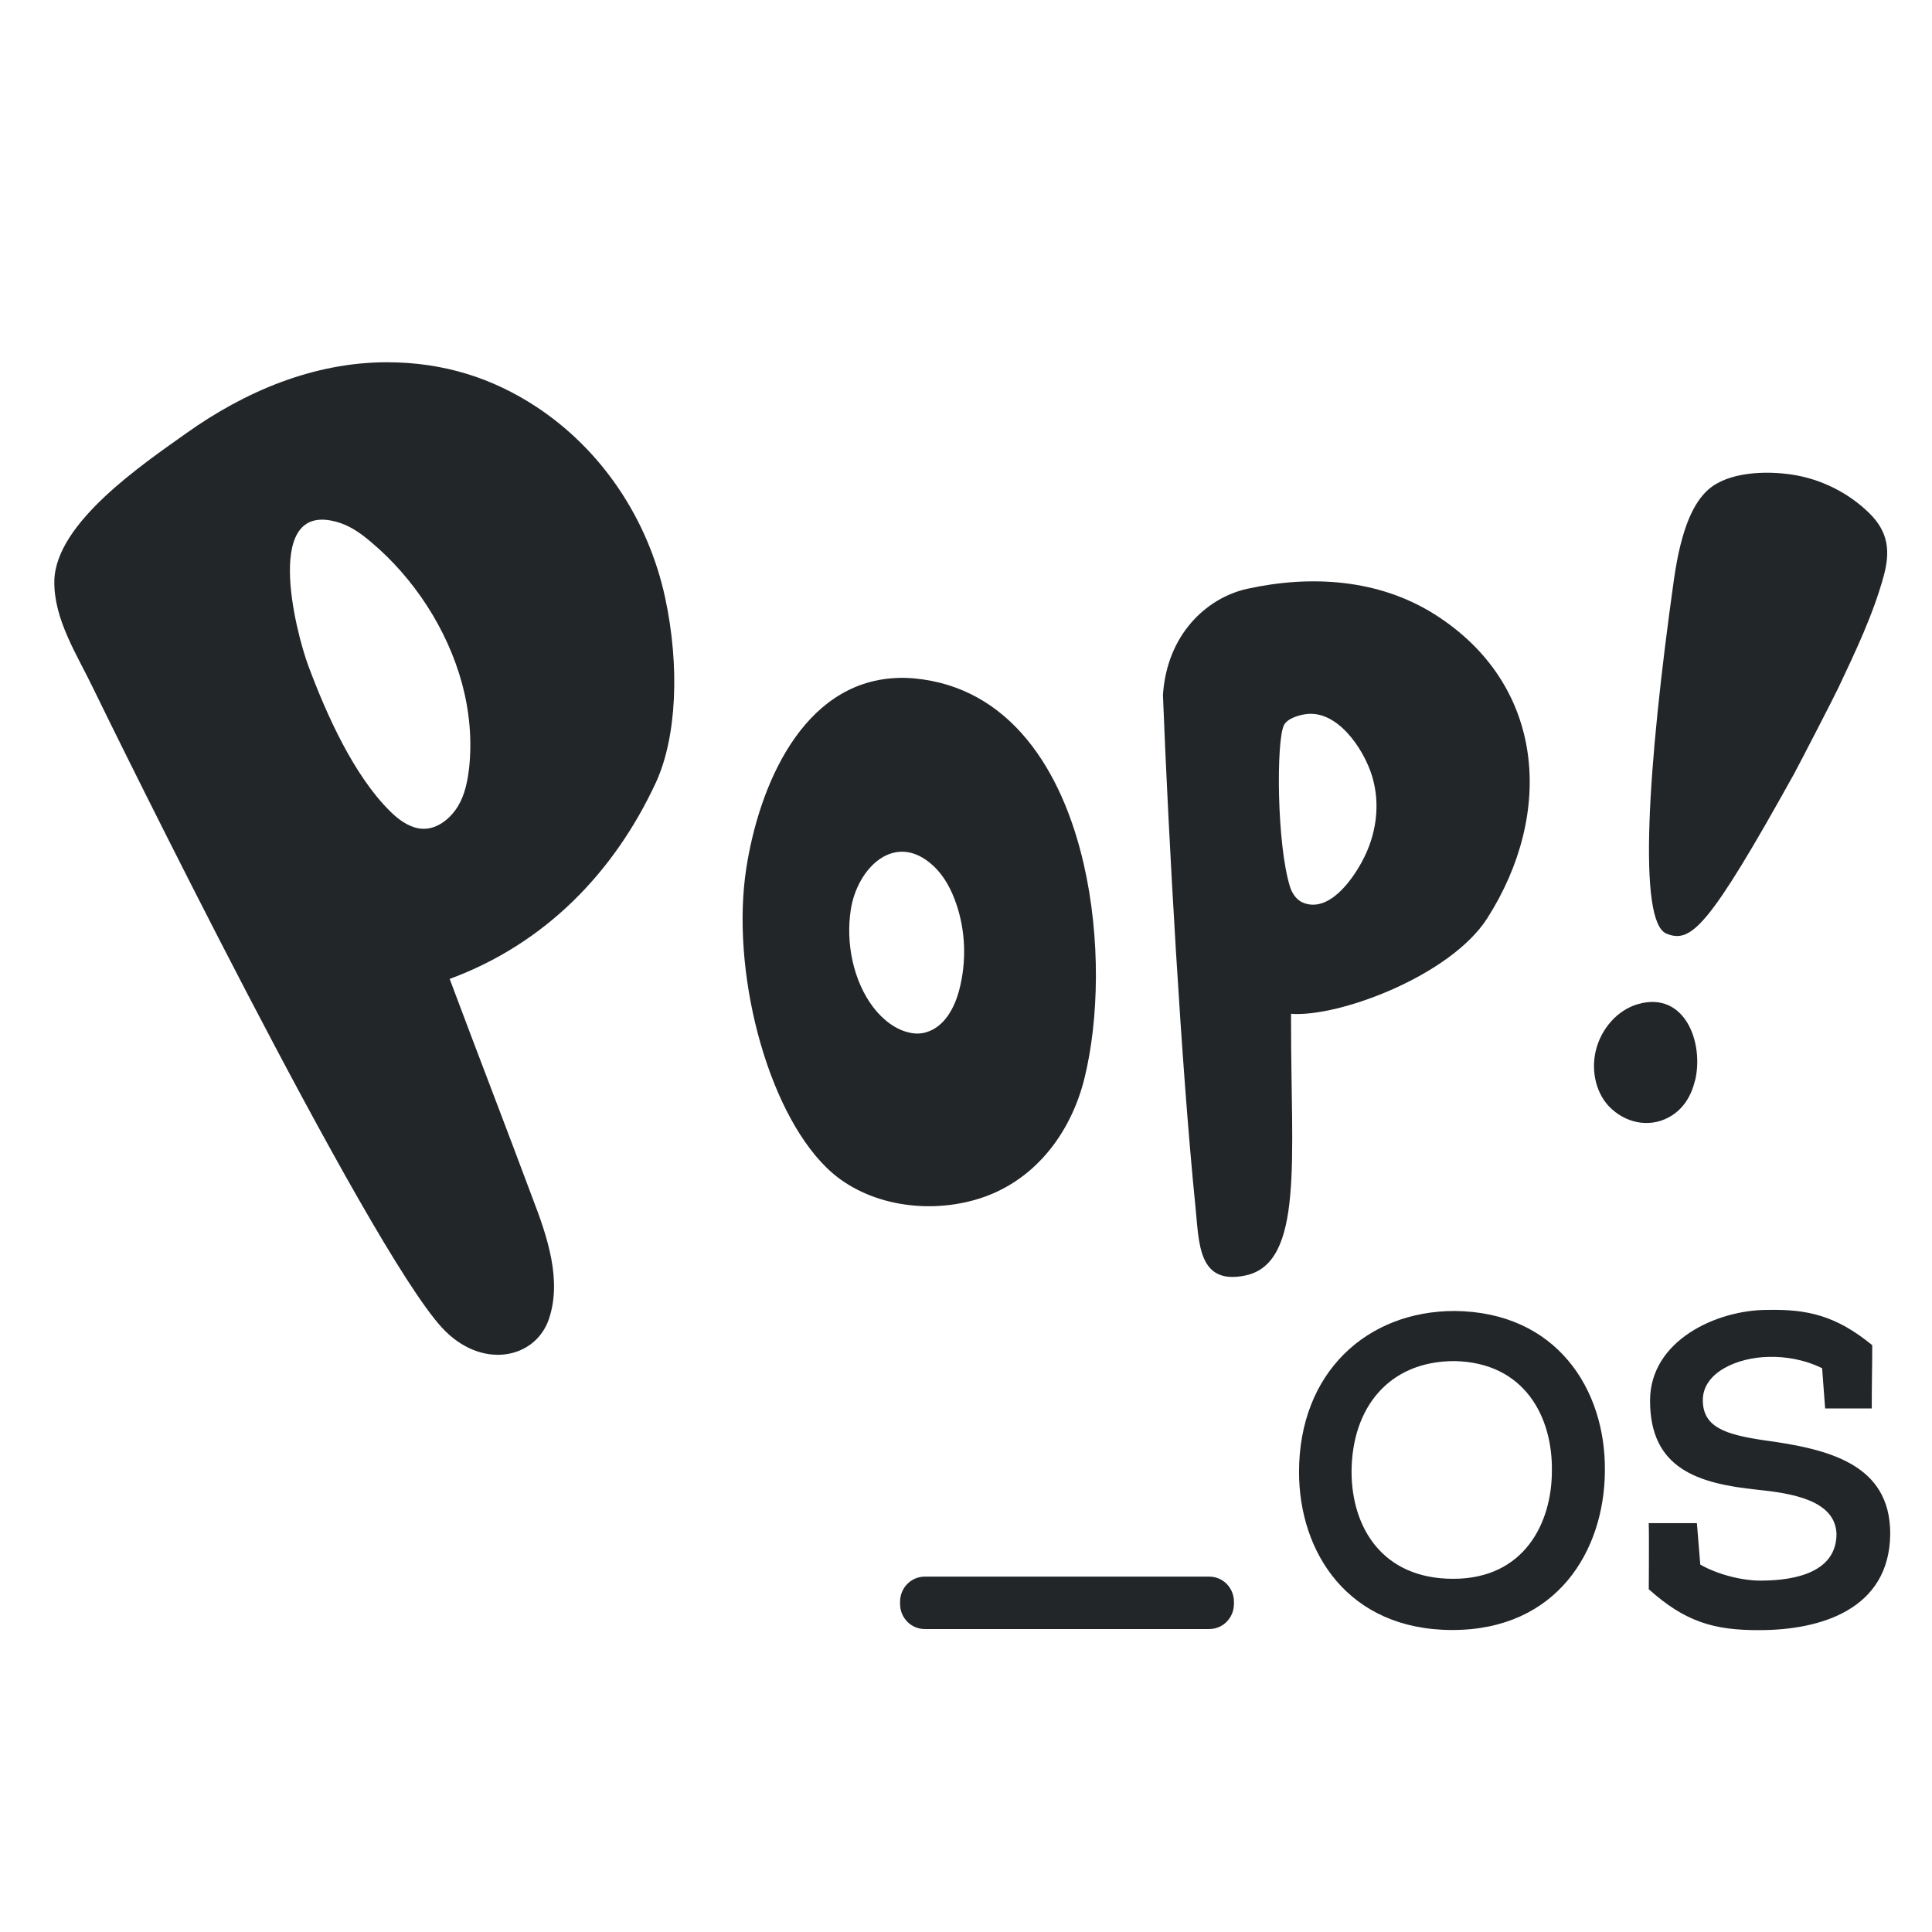
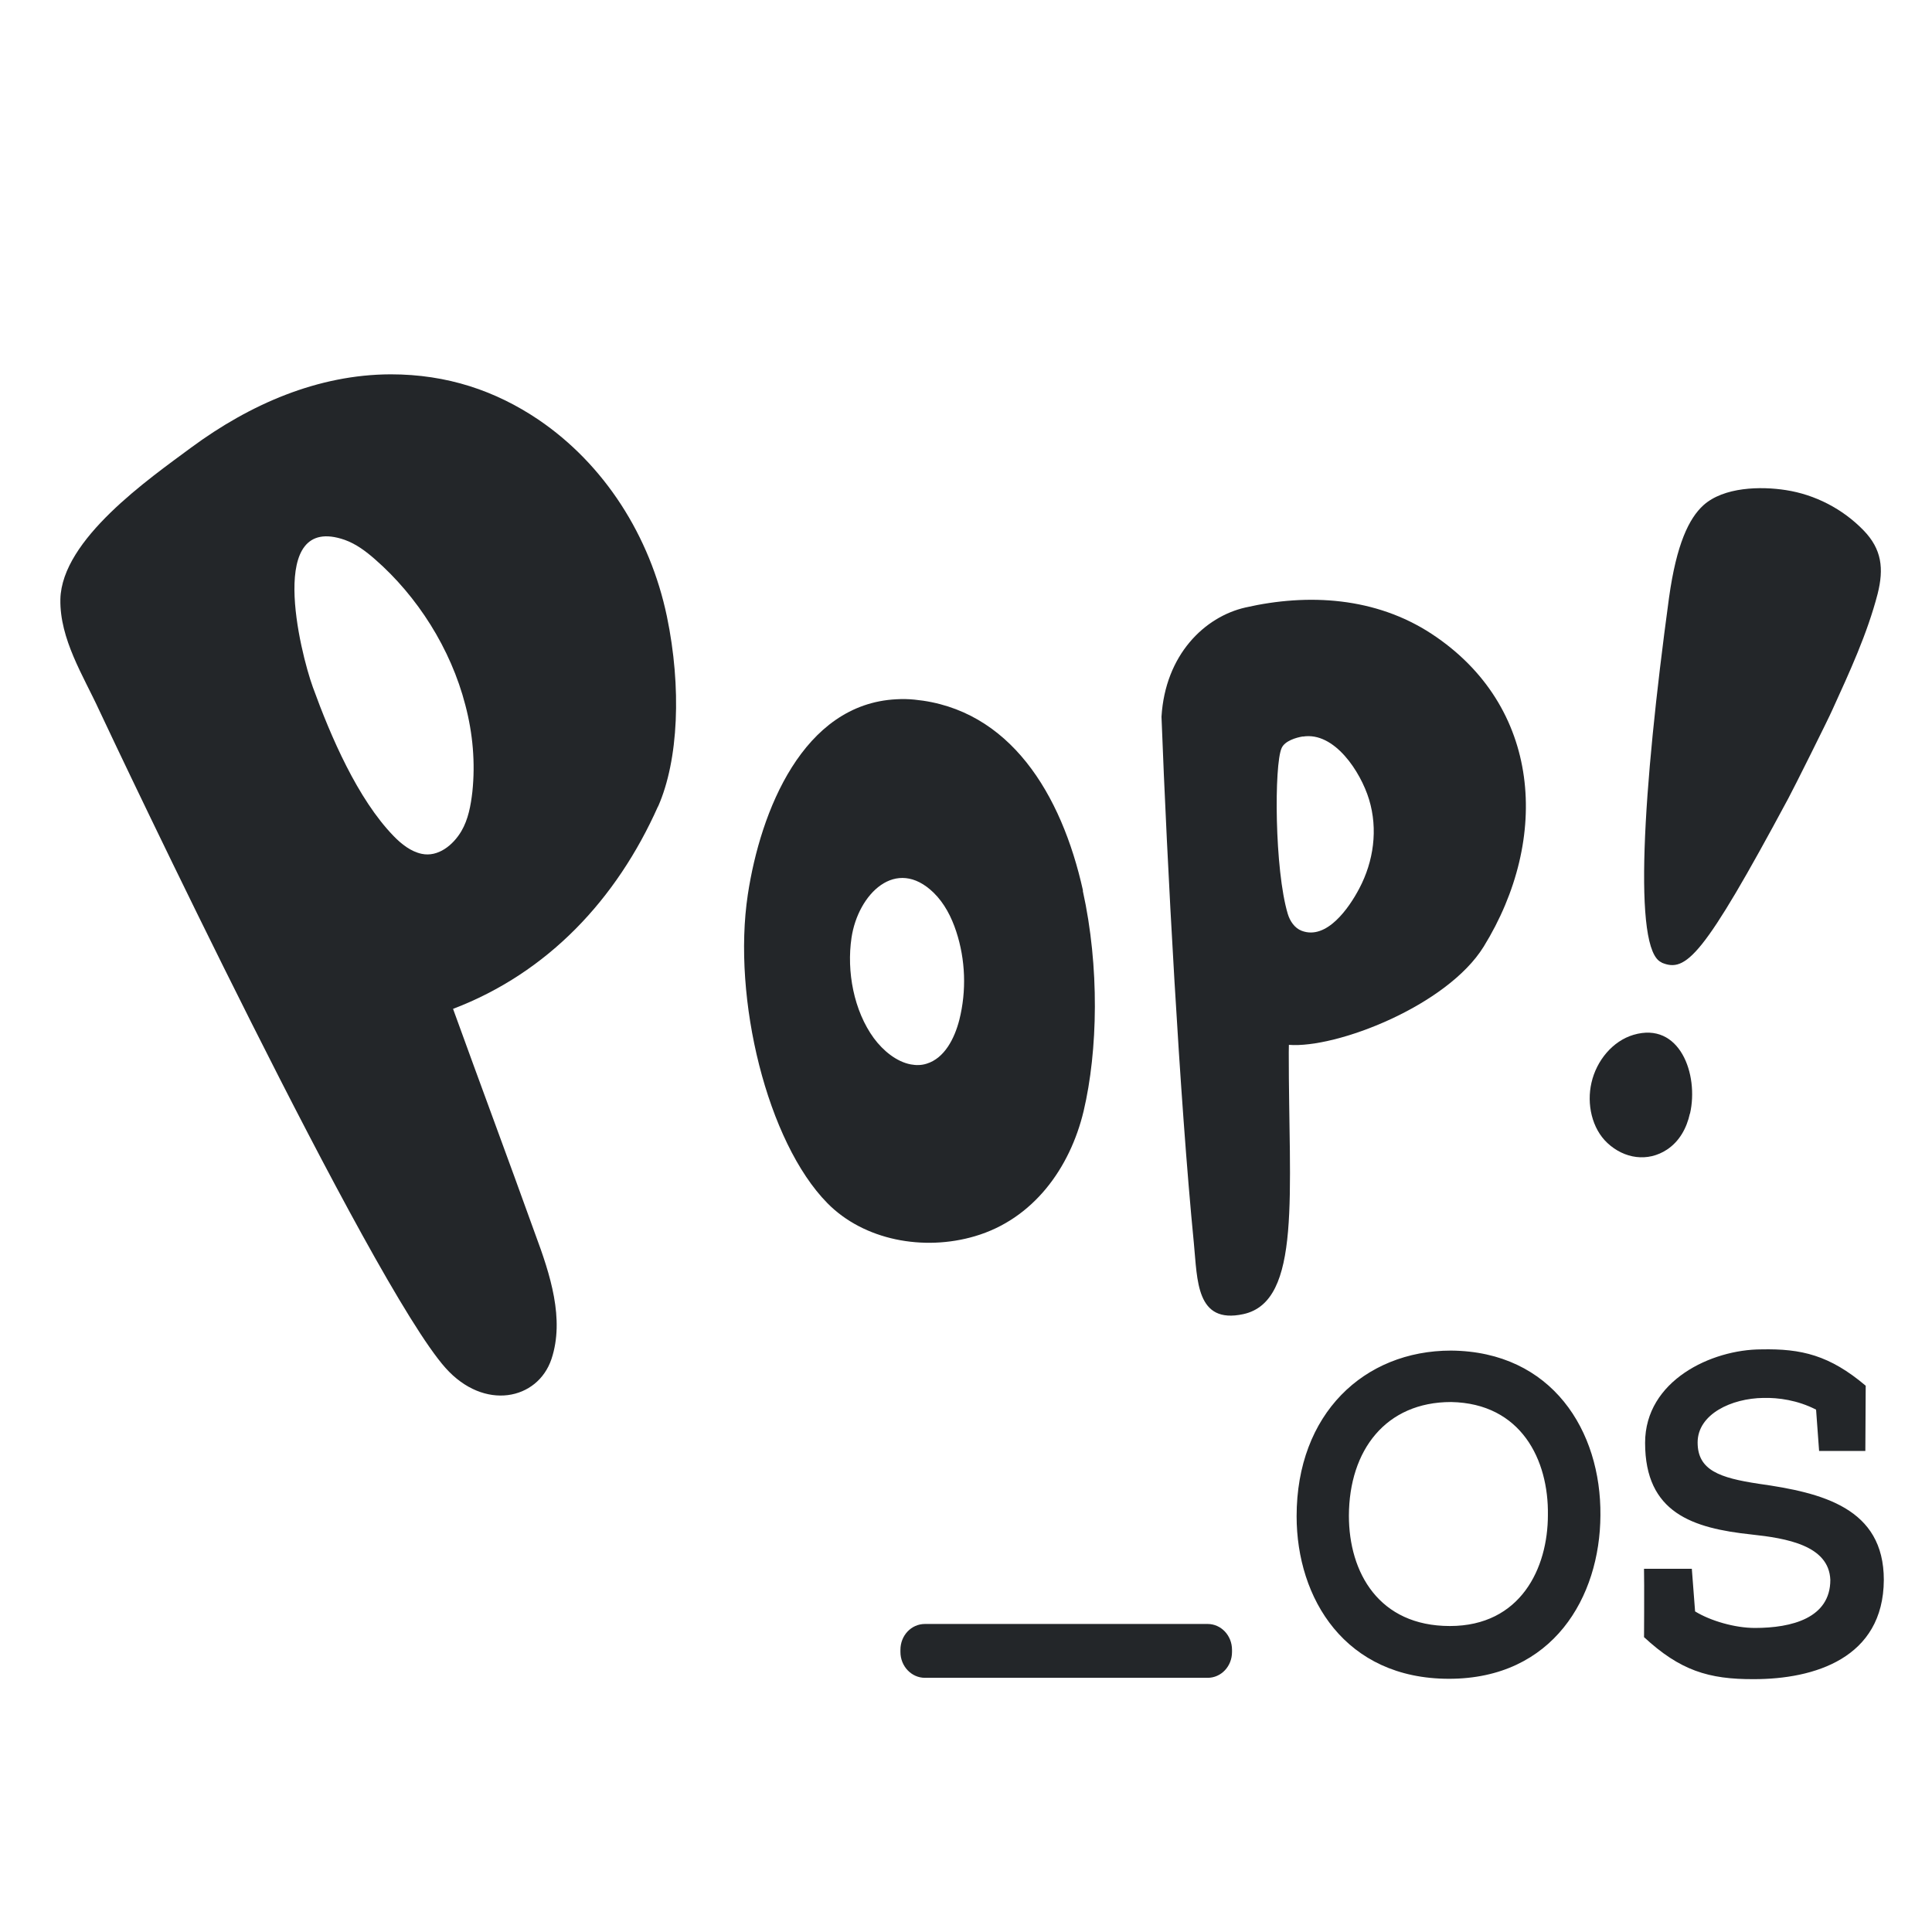
<svg xmlns="http://www.w3.org/2000/svg" viewBox="0 0 16 16" version="1.1" id="svg6">
  <defs id="defs3051">
-     <style type="text/css" id="current-color-scheme">
-       .ColorScheme-Text {
-         color:#eff0f1;
-       }
-       </style>
+     <style type="text/css" id="current-color-scheme">.ColorScheme-Text { color:#232629; }
+ </style>
  </defs>
-   <path style="fill:#232629;fill-opacity:1;stroke-width:0.015" id="path2-3" d="m 14.037,8.949 c -0.028,0.118 -0.088,0.223 -0.191,0.289 -0.161,0.103 -0.358,0.073 -0.497,-0.052 -0.131,-0.117 -0.175,-0.315 -0.133,-0.486 0.043,-0.178 0.177,-0.336 0.351,-0.385 0.386,-0.109 0.546,0.319 0.471,0.634 z m -0.236,-1.217 c -0.239,-0.097 -0.157,-1.379 0.062,-2.934 0.062,-0.435 0.167,-0.64 0.286,-0.745 0.17,-0.148 0.48,-0.154 0.689,-0.123 0.241,0.036 0.471,0.15 0.645,0.322 0.154,0.153 0.172,0.309 0.119,0.511 -0.087,0.322 -0.235,0.631 -0.377,0.932 -0.034,0.073 -0.329,0.644 -0.368,0.715 -0.711,1.28 -0.854,1.404 -1.056,1.322 z" />
-   <path style="fill:#232629;fill-opacity:1;stroke-width:0.015" id="path4-3" d="M 8.975,7.156 C 9.116,7.77 9.101,8.444 8.981,8.93 8.868,9.388 8.561,9.799 8.074,9.937 7.647,10.058 7.15,9.97 6.845,9.67 6.343,9.179 6.05,8.025 6.181,7.187 6.286,6.514 6.641,5.652 7.42,5.615 7.47,5.612 7.52,5.614 7.57,5.618 8.363,5.691 8.796,6.375 8.975,7.156 Z M 7.54,8.554 c 0.044,0.008 0.088,0.008 0.132,-0.006 C 7.821,8.504 7.906,8.347 7.945,8.194 8.005,7.962 7.997,7.711 7.919,7.484 7.879,7.368 7.821,7.256 7.731,7.172 7.416,6.877 7.1,7.184 7.046,7.533 c -0.043,0.273 0.019,0.589 0.186,0.809 0.078,0.102 0.189,0.19 0.308,0.211 z" />
-   <path style="fill:#232629;fill-opacity:1;stroke-width:0.015" id="path6" d="m 10.692,8.458 c -0.002,1.134 0.11,2.002 -0.378,2.105 C 9.918,10.646 9.931,10.29 9.9,9.992 9.783,8.837 9.676,6.917 9.631,5.756 9.663,5.257 9.99,4.951 10.33,4.876 c 0.525,-0.115 1.085,-0.082 1.55,0.211 0.92,0.581 0.993,1.648 0.436,2.519 -0.305,0.475 -1.228,0.82 -1.624,0.79 z m 0.117,-2.543 c -0.057,0.009 -0.151,0.036 -0.177,0.093 -0.063,0.133 -0.059,0.98 0.051,1.335 0.018,0.058 0.057,0.114 0.114,0.135 0.208,0.078 0.396,-0.183 0.481,-0.34 C 11.398,6.919 11.436,6.661 11.361,6.421 11.291,6.198 11.072,5.874 10.81,5.915 Z" />
-   <path style="fill:#232629;fill-opacity:1;stroke-width:0.015" id="path8" d="M 5.433,6.478 C 5.088,7.223 4.516,7.815 3.724,8.107 3.951,8.714 4.183,9.313 4.409,9.919 4.535,10.246 4.655,10.604 4.545,10.926 4.431,11.256 3.985,11.347 3.661,10.996 3.037,10.319 0.93,6.027 0.774,5.705 0.642,5.428 0.444,5.131 0.45,4.81 0.46,4.328 1.191,3.839 1.541,3.589 2.031,3.24 2.597,3.001 3.203,3 3.676,3 4.079,3.132 4.437,3.366 4.985,3.725 5.367,4.299 5.508,4.948 5.631,5.519 5.604,6.104 5.433,6.478 M 3.827,5.663 C 3.703,5.206 3.425,4.785 3.074,4.49 2.998,4.425 2.916,4.365 2.82,4.332 2.163,4.112 2.448,5.234 2.555,5.518 2.703,5.915 2.927,6.417 3.228,6.716 3.294,6.782 3.372,6.841 3.461,6.859 3.598,6.887 3.724,6.79 3.793,6.676 3.85,6.582 3.872,6.469 3.885,6.36 3.91,6.127 3.888,5.891 3.827,5.663 Z" />
-   <path style="fill:#232629;fill-opacity:1;stroke-width:0.015" id="path10" d="m 13.291,12.183 c -0.004,0.658 -0.396,1.316 -1.263,1.316 -0.867,0 -1.27,-0.647 -1.27,-1.308 0,-0.824 0.562,-1.334 1.288,-1.334 0.842,0.007 1.253,0.646 1.245,1.326 z M 12.045,11.272 c -0.544,0 -0.849,0.387 -0.852,0.914 0,0.459 0.251,0.889 0.842,0.889 0.591,0 0.817,-0.466 0.817,-0.893 0.007,-0.444 -0.223,-0.899 -0.807,-0.91 z m 1.609,1.89 c 0,0.097 0.004,-0.463 0,-0.548 h 0.399 l 0.028,0.343 c 0.131,0.076 0.333,0.133 0.499,0.133 0.308,0 0.629,-0.079 0.629,-0.387 -0.01,-0.279 -0.368,-0.336 -0.657,-0.366 -0.491,-0.051 -0.887,-0.174 -0.887,-0.737 0,-0.502 0.556,-0.752 0.97,-0.752 0.333,-0.007 0.569,0.046 0.87,0.292 0,0.202 -0.004,0.322 -0.004,0.524 h -0.386 l -0.025,-0.333 c -0.155,-0.076 -0.315,-0.097 -0.439,-0.094 -0.265,0.004 -0.549,0.13 -0.549,0.358 0,0.223 0.183,0.285 0.509,0.333 0.531,0.072 1.043,0.195 1.043,0.773 -0.004,0.632 -0.584,0.799 -1.082,0.799 -0.38,0.002 -0.618,-0.07 -0.918,-0.339 z" />
-   <path style="fill:#232629;stroke-width:0.015;fill-opacity:1" id="path12" d="m 10.219,13.283 c 0,0.115 -0.091,0.208 -0.204,0.208 H 7.658 c -0.113,0 -0.204,-0.093 -0.204,-0.208 v -0.018 c 0,-0.115 0.091,-0.208 0.204,-0.208 h 2.357 c 0.113,0 0.204,0.093 0.204,0.208 z" />
+   <path style="stroke-width:0.015;fill-opacity:1;fill:currentColor;" id="path2-3" d="m 13.995,9.222 c -0.027,0.122 -0.087,0.23 -0.189,0.298 -0.16,0.106 -0.355,0.076 -0.494,-0.054 -0.129,-0.12 -0.173,-0.324 -0.132,-0.5 0.042,-0.184 0.176,-0.345 0.348,-0.396 0.383,-0.113 0.542,0.328 0.468,0.652 z M 13.76,7.97 c -0.238,-0.1 -0.156,-1.419 0.062,-3.019 0.062,-0.447 0.166,-0.658 0.284,-0.766 0.169,-0.153 0.476,-0.159 0.685,-0.126 0.239,0.037 0.468,0.154 0.641,0.332 0.153,0.157 0.17,0.318 0.118,0.526 -0.086,0.332 -0.233,0.649 -0.374,0.959 -0.033,0.076 -0.326,0.663 -0.366,0.736 -0.707,1.317 -0.848,1.445 -1.049,1.36 z" class="ColorScheme-Text" />
+   <path style="stroke-width:0.015;fill-opacity:1;fill:currentColor;" id="path4-6" d="M 8.967,7.376 C 9.107,8.008 9.092,8.702 8.974,9.202 8.861,9.674 8.557,10.096 8.073,10.238 7.649,10.363 7.155,10.272 6.852,9.964 6.354,9.458 6.063,8.271 6.193,7.409 6.298,6.716 6.65,5.829 7.424,5.791 c 0.05,-0.003 0.099,-0.002 0.149,0.003 0.788,0.076 1.218,0.779 1.396,1.582 z M 7.543,8.815 c 0.044,0.008 0.087,0.008 0.131,-0.006 C 7.821,8.764 7.905,8.602 7.945,8.445 8.005,8.206 7.996,7.948 7.919,7.714 7.88,7.595 7.821,7.48 7.732,7.393 7.419,7.089 7.106,7.405 7.052,7.765 7.01,8.045 7.071,8.371 7.237,8.598 7.314,8.702 7.425,8.793 7.543,8.815 Z" class="ColorScheme-Text" />
+   <path style="stroke-width:0.015;fill-opacity:1;fill:currentColor;" id="path6-7" d="M 10.673,8.716 C 10.672,9.884 10.783,10.777 10.297,10.883 9.904,10.968 9.917,10.602 9.887,10.295 9.77,9.106 9.664,7.131 9.619,5.936 9.65,5.422 9.976,5.108 10.314,5.031 c 0.522,-0.119 1.078,-0.085 1.54,0.217 0.913,0.598 0.986,1.696 0.433,2.592 -0.303,0.489 -1.219,0.844 -1.613,0.813 z m 0.117,-2.617 c -0.057,0.009 -0.15,0.037 -0.176,0.096 -0.063,0.137 -0.059,1.009 0.051,1.374 0.018,0.06 0.057,0.117 0.114,0.139 0.207,0.08 0.393,-0.188 0.478,-0.35 0.119,-0.225 0.156,-0.49 0.081,-0.737 -0.07,-0.23 -0.287,-0.563 -0.548,-0.521 z" class="ColorScheme-Text" />
+   <path style="stroke-width:0.015;fill-opacity:1;fill:currentColor;" id="path8-5" d="M 5.449,6.679 C 5.107,7.446 4.539,8.055 3.752,8.355 c 0.226,0.625 0.456,1.241 0.68,1.864 0.125,0.336 0.245,0.705 0.135,1.036 -0.114,0.339 -0.557,0.433 -0.878,0.073 C 3.07,10.632 0.977,6.215 0.822,5.883 0.691,5.598 0.494,5.293 0.5,4.963 0.511,4.466 1.236,3.964 1.584,3.706 2.071,3.347 2.633,3.102 3.235,3.1 3.704,3.1 4.104,3.236 4.46,3.476 5.005,3.846 5.383,4.437 5.523,5.105 5.645,5.692 5.62,6.294 5.45,6.679 M 3.854,5.84 C 3.733,5.37 3.455,4.937 3.107,4.633 3.032,4.567 2.95,4.505 2.855,4.471 2.202,4.244 2.485,5.399 2.591,5.691 2.739,6.099 2.961,6.616 3.26,6.924 3.326,6.992 3.403,7.052 3.492,7.071 3.627,7.1 3.752,7 3.821,6.883 3.878,6.786 3.899,6.67 3.912,6.557 3.937,6.318 3.916,6.075 3.854,5.84 Z" class="ColorScheme-Text" />
+   <path style="stroke-width:0.015;fill-opacity:1;fill:currentColor;" id="path10" d="m 13.254,12.549 c -0.003,0.677 -0.393,1.354 -1.254,1.354 -0.861,0 -1.262,-0.666 -1.262,-1.346 0,-0.848 0.558,-1.372 1.279,-1.372 0.836,0.007 1.244,0.665 1.237,1.365 z m -1.237,-0.938 c -0.54,0 -0.844,0.398 -0.846,0.941 0,0.472 0.249,0.914 0.836,0.914 0.587,0 0.812,-0.48 0.812,-0.919 0.007,-0.456 -0.221,-0.925 -0.801,-0.936 z m 1.598,1.945 c 0,0.1 0.003,-0.477 0,-0.564 h 0.396 l 0.027,0.353 c 0.129,0.079 0.331,0.137 0.495,0.137 0.306,0 0.625,-0.082 0.625,-0.398 -0.011,-0.287 -0.366,-0.345 -0.653,-0.376 -0.488,-0.052 -0.881,-0.179 -0.881,-0.759 0,-0.517 0.552,-0.774 0.963,-0.774 0.331,-0.007 0.565,0.048 0.864,0.301 0,0.208 -0.003,0.332 -0.003,0.54 h -0.383 l -0.025,-0.342 c -0.154,-0.079 -0.313,-0.1 -0.436,-0.097 -0.264,0.003 -0.545,0.134 -0.545,0.369 0,0.23 0.182,0.293 0.506,0.342 0.527,0.074 1.036,0.2 1.036,0.796 -0.003,0.651 -0.58,0.822 -1.075,0.822 -0.377,0.002 -0.613,-0.072 -0.912,-0.349 z" class="ColorScheme-Text" />
+   <path style="stroke-width:0.015;fill-opacity:1;fill:currentColor;" id="path12" d="m 10.203,13.681 c 0,0.119 -0.09,0.214 -0.202,0.214 H 7.66 c -0.112,0 -0.203,-0.096 -0.203,-0.214 v -0.018 c 0,-0.119 0.09,-0.214 0.203,-0.214 h 2.341 c 0.112,0 0.202,0.096 0.202,0.214 z" class="ColorScheme-Text" />
</svg>
